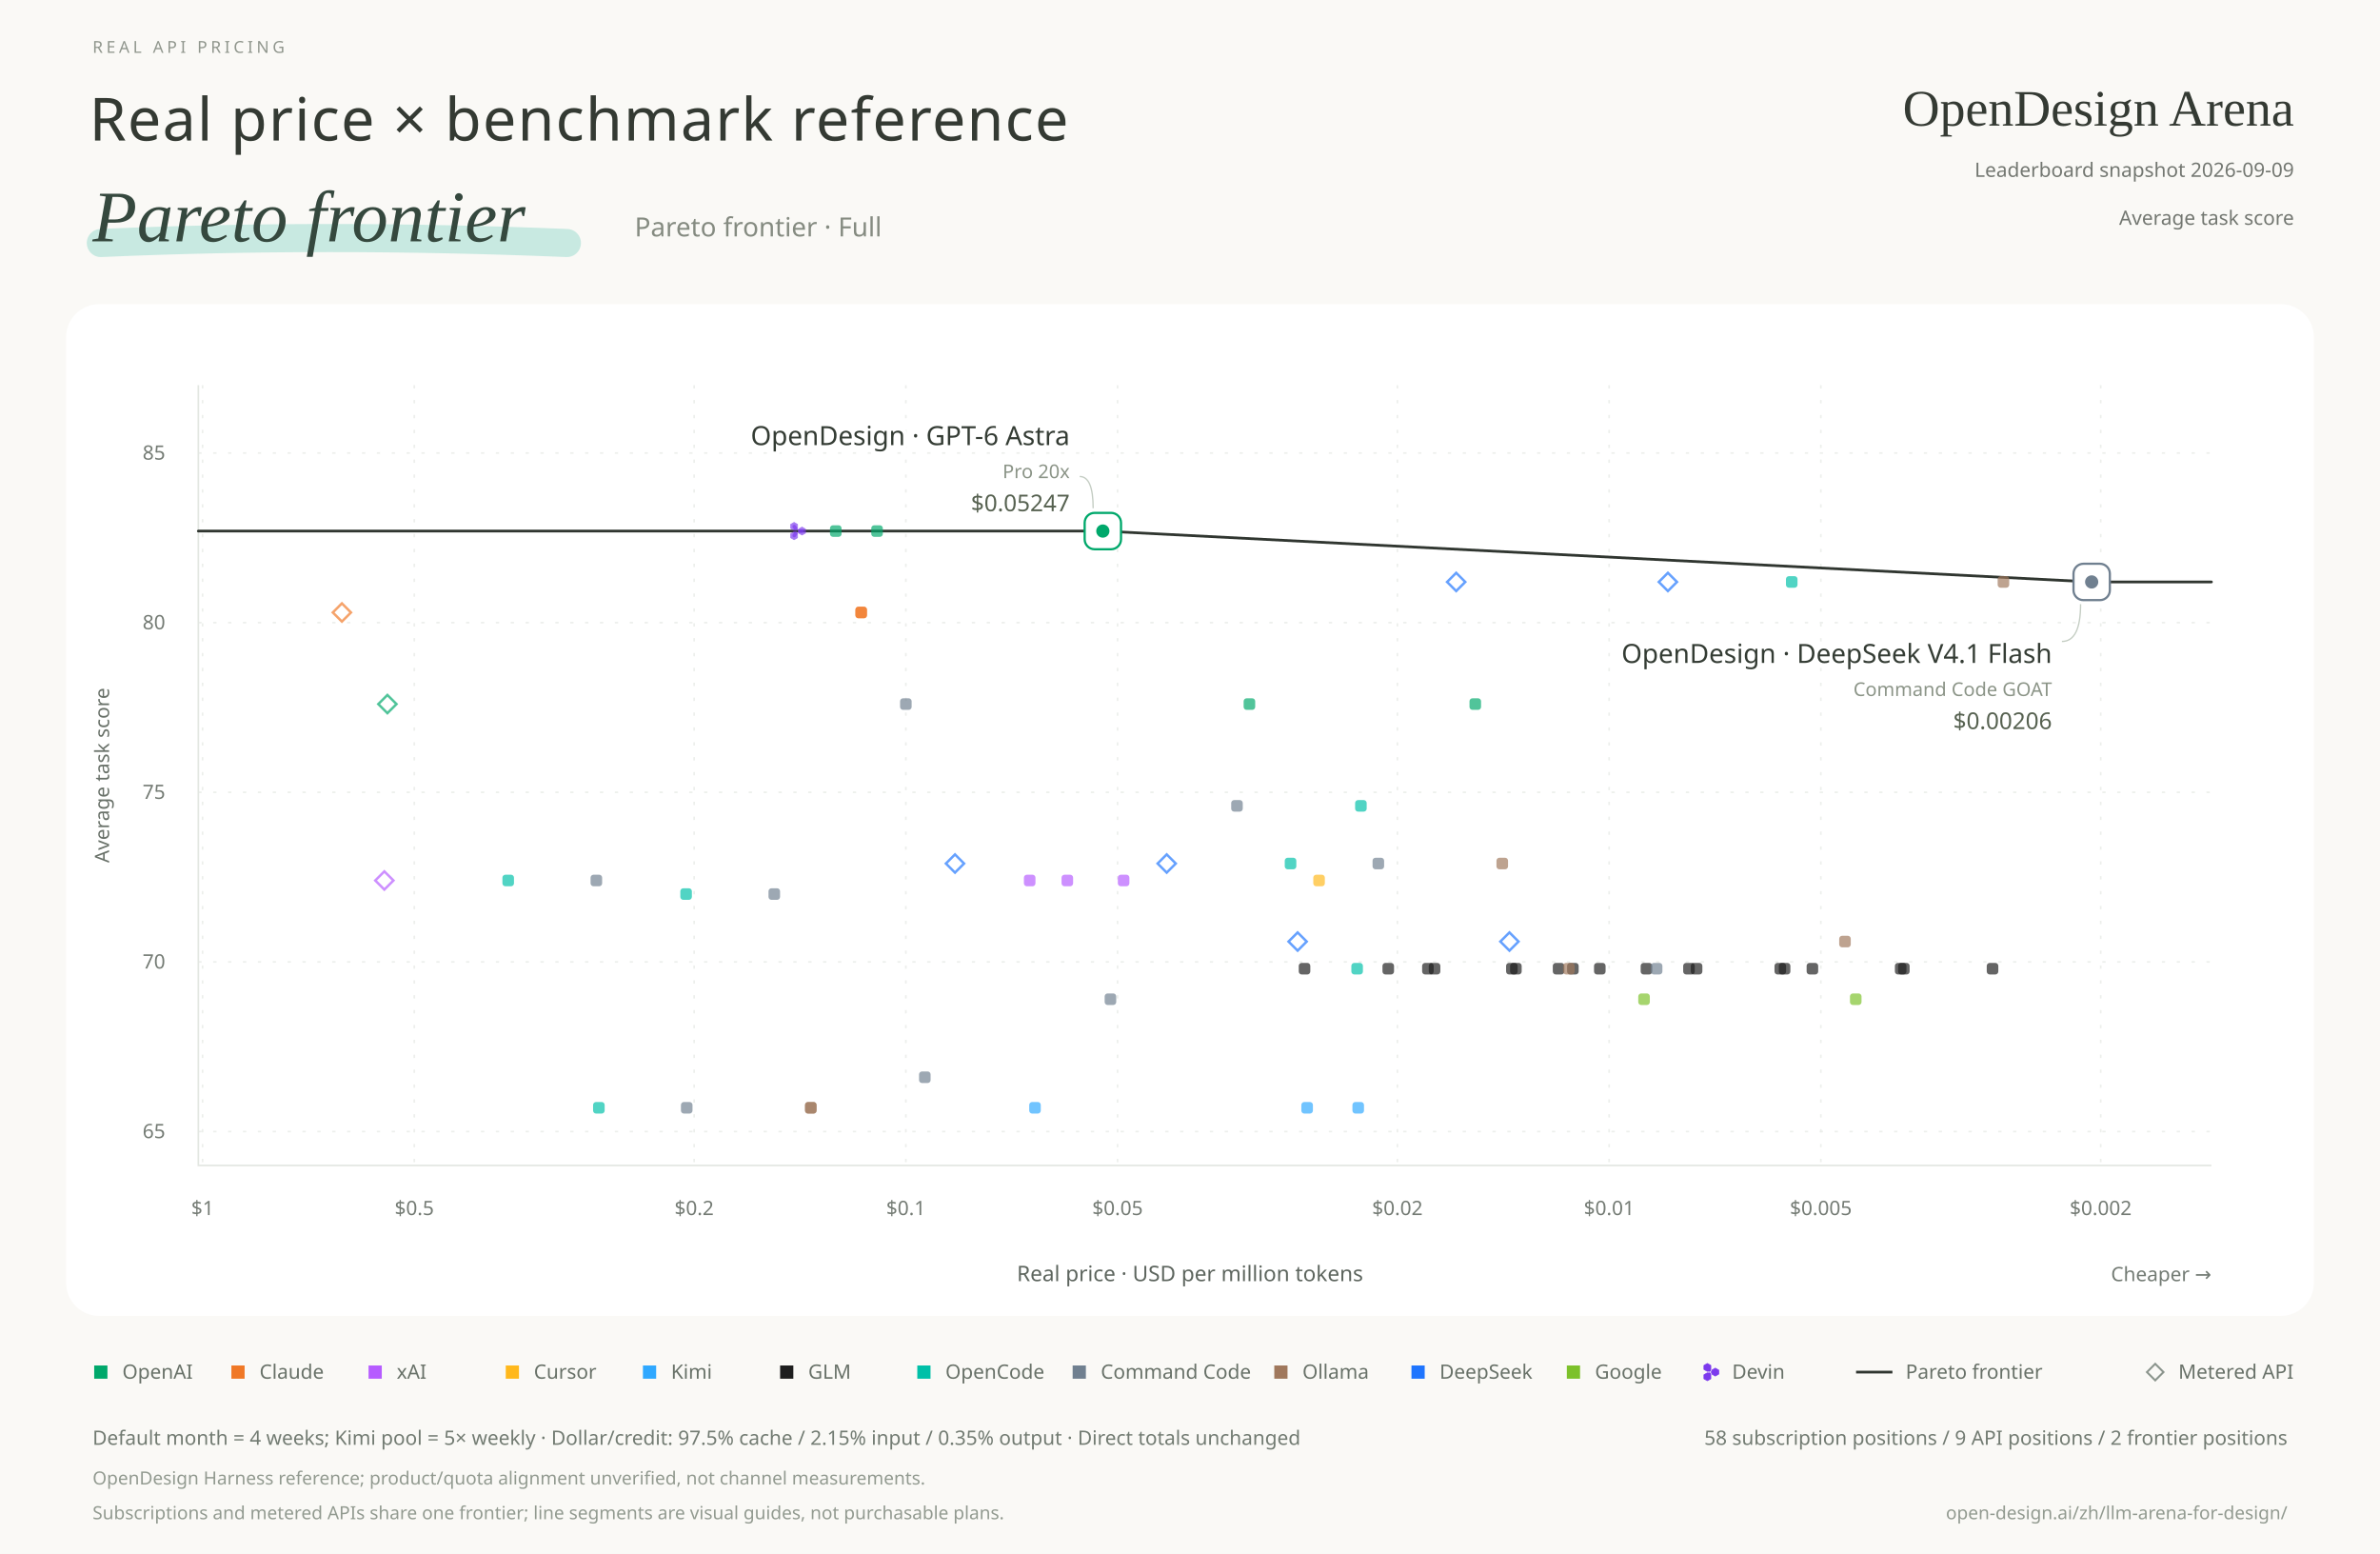
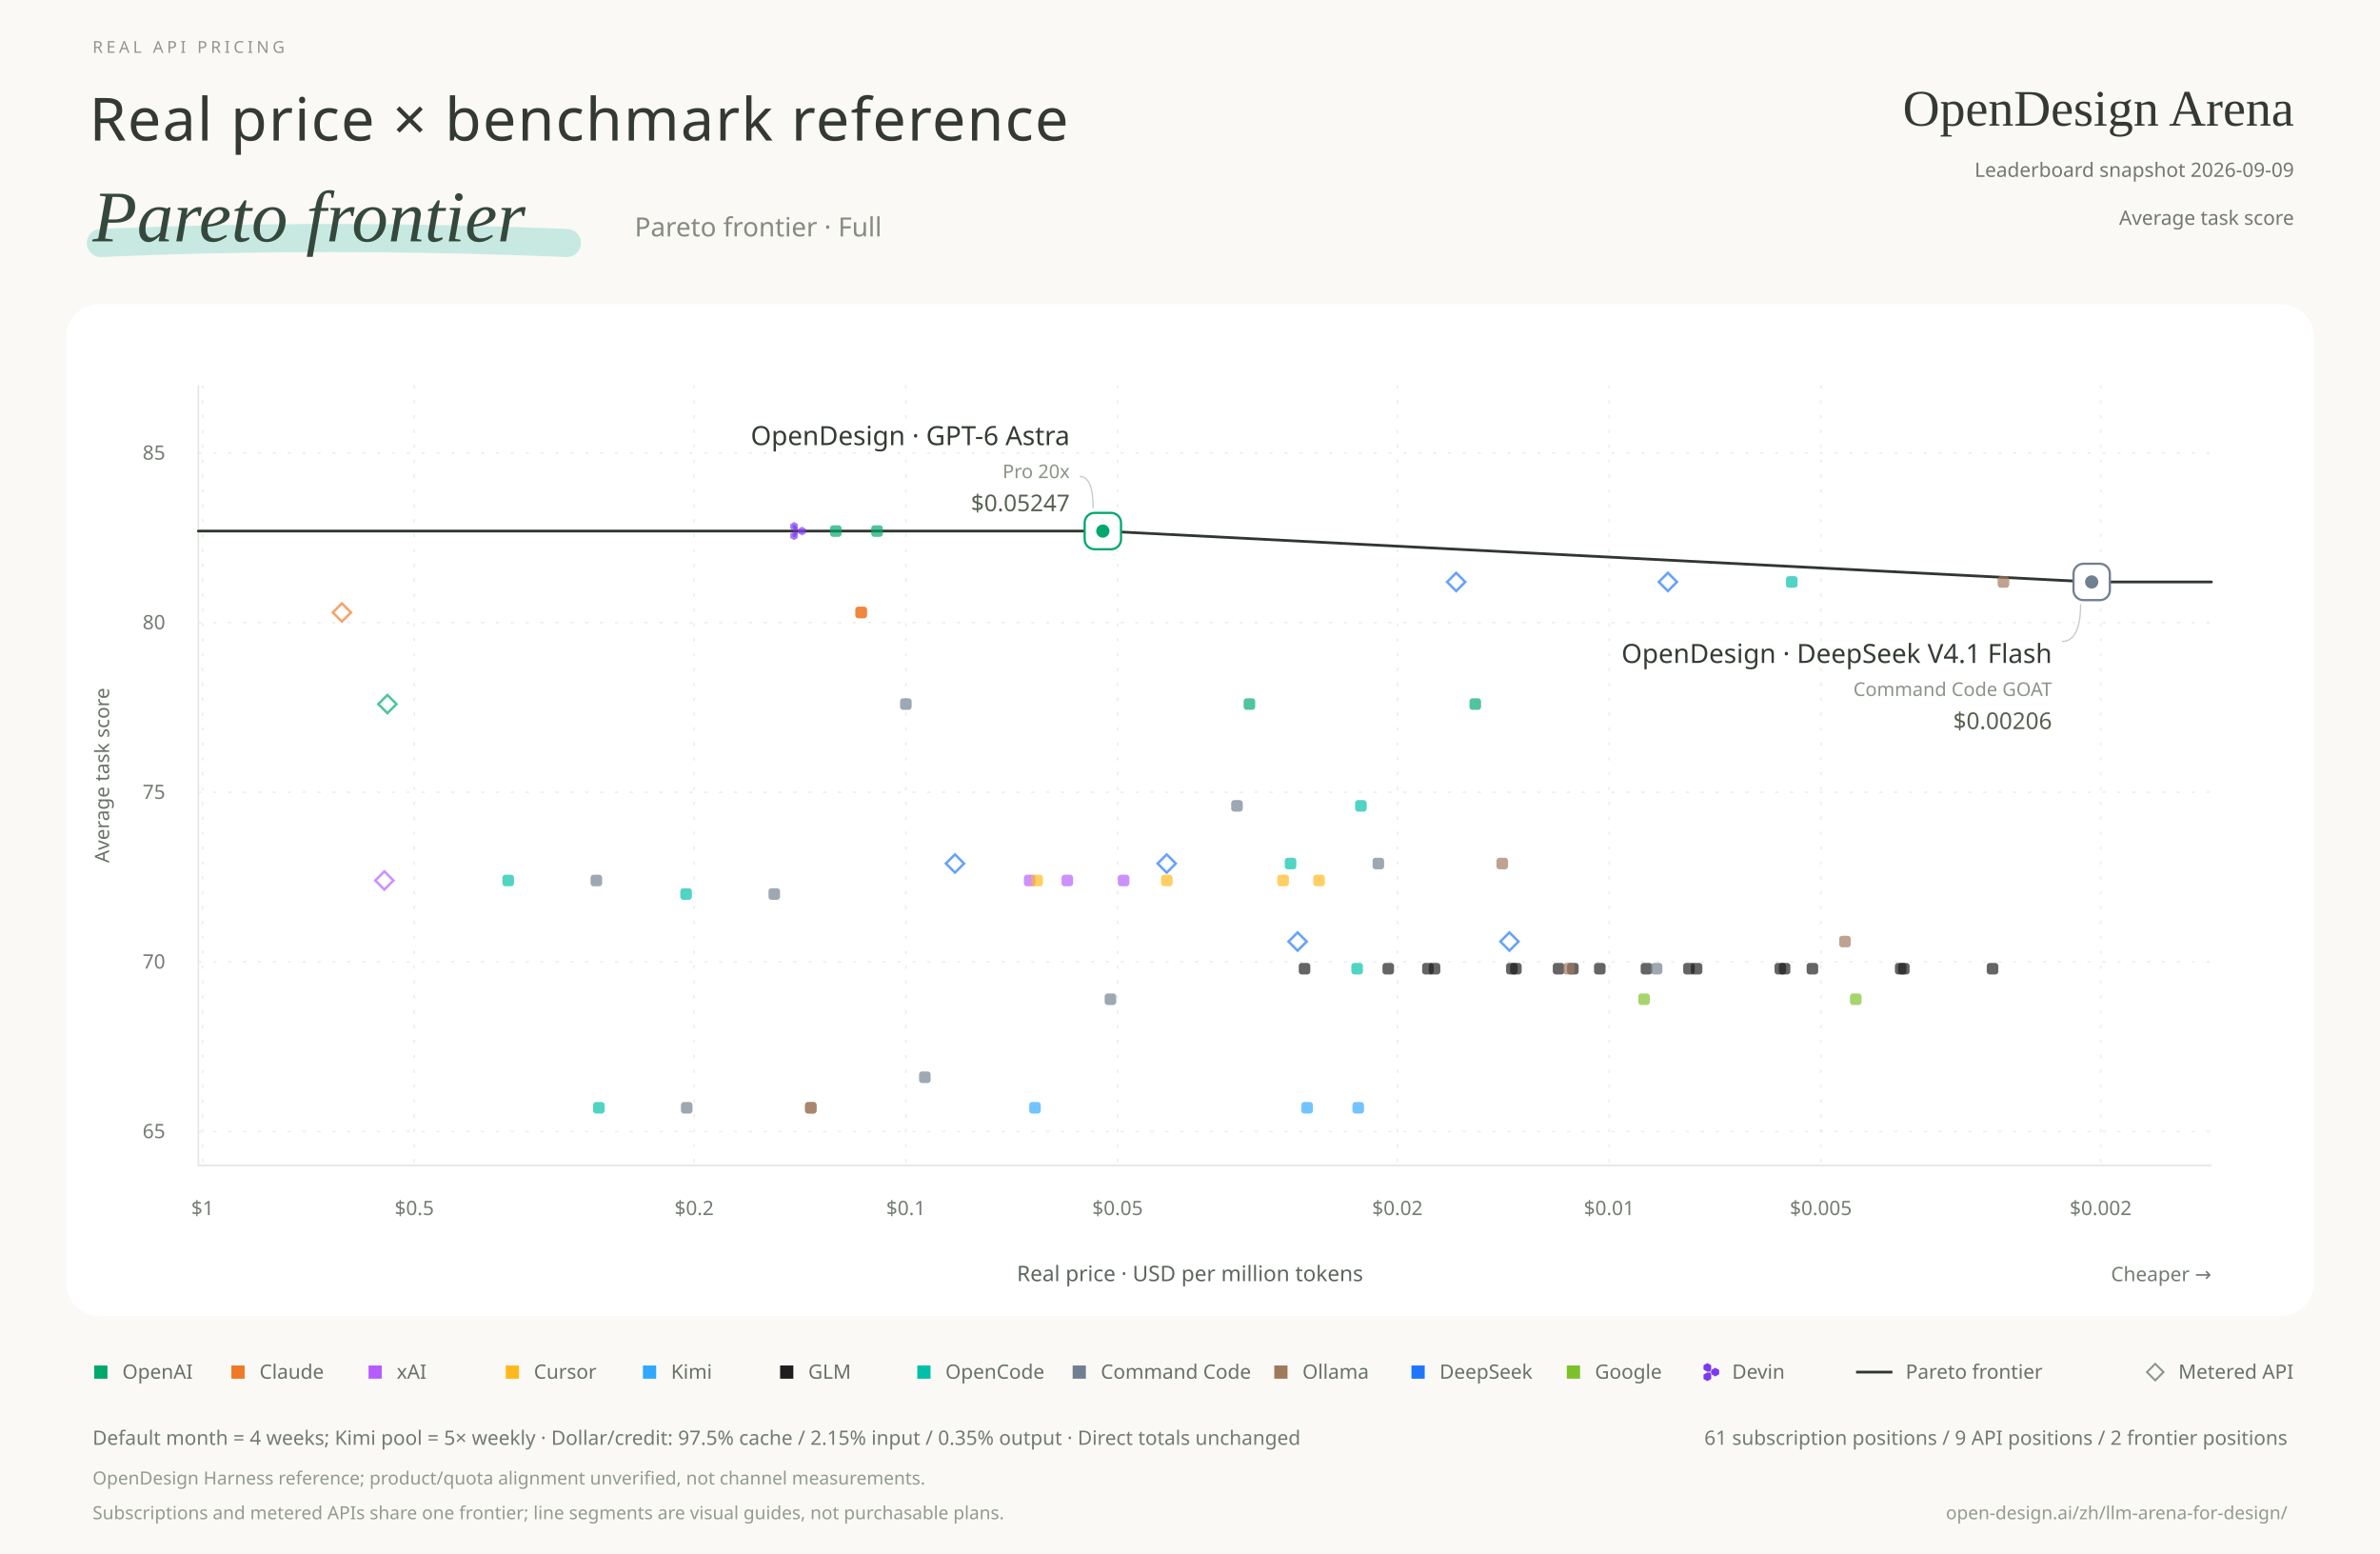
<svg xmlns="http://www.w3.org/2000/svg" width="1440" height="940" viewBox="0 0 1440 940" role="img" aria-labelledby="title desc">
  <style>text{font-family:"Microsoft YaHei","Segoe UI",sans-serif} .serif{font-family:"Times New Roman",serif} .number{font-family:"Segoe UI",sans-serif;font-variant-numeric:tabular-nums} .label-name{paint-order:stroke;stroke:#fff;stroke-width:5px;stroke-linejoin:round} .point:hover{opacity:1}</style>
  <rect width="1440" height="940" fill="#FAF9F6" />
  <text x="56.000" y="32.000" font-size="10" fill="#90968D" text-anchor="start" font-weight="400" letter-spacing="2.1">REAL API PRICING</text>
  <text x="54.000" y="85.000" font-size="36" fill="#343A33" text-anchor="start" font-weight="300" letter-spacing=".8">Real price × benchmark reference</text>
  <path d="M61 147 Q197 141 343 147" stroke="#9FDDD0" stroke-width="17" stroke-linecap="round" opacity=".55" fill="none" />
  <text x="56.000" y="146.000" font-size="44" fill="#35483E" text-anchor="start" font-weight="400" class="serif" font-style="italic">Pareto frontier</text>
  <text x="384.000" y="143.000" font-size="16" fill="#858B81" text-anchor="start" font-weight="300">Pareto frontier · Full</text>
  <text x="1388.000" y="76.000" font-size="31" fill="#343A33" text-anchor="end" font-weight="400" class="serif">OpenDesign Arena</text>
  <text x="1388.000" y="107.000" font-size="12" fill="#737771" text-anchor="end" font-weight="400">Leaderboard snapshot  2026-09-09</text>
  <text x="1388.000" y="136.000" font-size="12" fill="#737771" text-anchor="end" font-weight="400">Average task score</text>
  <rect x="40" y="184" width="1360" height="612" rx="20" fill="#FFFFFF" />
  <path d="M1271.014 233V705" stroke="#E8EBE7" stroke-dasharray="2 7" opacity=".8" />
  <text x="1271.014" y="735.000" font-size="12" fill="#747B74" text-anchor="middle" font-weight="400" class="number">$0.002</text>
  <path d="M1101.686 233V705" stroke="#E8EBE7" stroke-dasharray="2 7" opacity=".8" />
  <text x="1101.686" y="735.000" font-size="12" fill="#747B74" text-anchor="middle" font-weight="400" class="number">$0.005</text>
  <path d="M973.594 233V705" stroke="#E8EBE7" stroke-dasharray="2 7" opacity=".8" />
  <text x="973.594" y="735.000" font-size="12" fill="#747B74" text-anchor="middle" font-weight="400" class="number">$0.01</text>
  <path d="M845.502 233V705" stroke="#E8EBE7" stroke-dasharray="2 7" opacity=".8" />
  <text x="845.502" y="735.000" font-size="12" fill="#747B74" text-anchor="middle" font-weight="400" class="number">$0.02</text>
  <path d="M676.173 233V705" stroke="#E8EBE7" stroke-dasharray="2 7" opacity=".8" />
  <text x="676.173" y="735.000" font-size="12" fill="#747B74" text-anchor="middle" font-weight="400" class="number">$0.05</text>
  <path d="M548.081 233V705" stroke="#E8EBE7" stroke-dasharray="2 7" opacity=".8" />
  <text x="548.081" y="735.000" font-size="12" fill="#747B74" text-anchor="middle" font-weight="400" class="number">$0.1</text>
  <path d="M419.990 233V705" stroke="#E8EBE7" stroke-dasharray="2 7" opacity=".8" />
  <text x="419.990" y="735.000" font-size="12" fill="#747B74" text-anchor="middle" font-weight="400" class="number">$0.2</text>
  <path d="M250.661 233V705" stroke="#E8EBE7" stroke-dasharray="2 7" opacity=".8" />
  <text x="250.661" y="735.000" font-size="12" fill="#747B74" text-anchor="middle" font-weight="400" class="number">$0.5</text>
  <path d="M122.569 233V705" stroke="#E8EBE7" stroke-dasharray="2 7" opacity=".8" />
  <text x="122.569" y="735.000" font-size="12" fill="#747B74" text-anchor="middle" font-weight="400" class="number">$1</text>
  <path d="M120 684.478H1338" stroke="#E8EBE7" stroke-dasharray="2 7" opacity=".8" />
  <text x="100.000" y="688.478" font-size="12" fill="#747B74" text-anchor="end" font-weight="400" class="number">65</text>
  <path d="M120 581.870H1338" stroke="#E8EBE7" stroke-dasharray="2 7" opacity=".8" />
  <text x="100.000" y="585.870" font-size="12" fill="#747B74" text-anchor="end" font-weight="400" class="number">70</text>
  <path d="M120 479.261H1338" stroke="#E8EBE7" stroke-dasharray="2 7" opacity=".8" />
  <text x="100.000" y="483.261" font-size="12" fill="#747B74" text-anchor="end" font-weight="400" class="number">75</text>
  <path d="M120 376.652H1338" stroke="#E8EBE7" stroke-dasharray="2 7" opacity=".8" />
  <text x="100.000" y="380.652" font-size="12" fill="#747B74" text-anchor="end" font-weight="400" class="number">80</text>
  <path d="M120 274.043H1338" stroke="#E8EBE7" stroke-dasharray="2 7" opacity=".8" />
  <text x="100.000" y="278.043" font-size="12" fill="#747B74" text-anchor="end" font-weight="400" class="number">85</text>
  <path d="M120 233V705H1338" fill="none" stroke="#E3E7E2" />
  <text x="66.000" y="469.000" font-size="12" fill="#697169" text-anchor="middle" font-weight="400" transform="rotate(-90 66 469.0)">Average task score</text>
  <text x="720.000" y="775.000" font-size="13" fill="#5D655E" text-anchor="middle" font-weight="400">Real price · USD per million tokens</text>
  <text x="1338.000" y="775.000" font-size="12" fill="#737B74" text-anchor="end" font-weight="400">Cheaper →</text>
  <path id="frontier" d="M120.000,321.243 L667.263,321.243 L1265.552,352.026 L1338.000,352.026" fill="none" stroke="#303630" stroke-width="1.65" stroke-linecap="round" stroke-linejoin="round" />
  <g class="point" data-billing="subscription" data-frontier="false" data-price="0.03247" data-score="77.6" data-x="755.952" data-y="425.904" transform="translate(755.952 425.904)">
    <rect x="-3.5" y="-3.5" width="7" height="7" rx="1.8" fill="#00A86B" opacity=".68" />
  </g>
  <g class="point" data-billing="subscription" data-frontier="false" data-price="0.0155" data-score="77.6" data-x="892.605" data-y="425.904" transform="translate(892.605 425.904)">
    <rect x="-3.5" y="-3.5" width="7" height="7" rx="1.8" fill="#00A86B" opacity=".68" />
  </g>
  <g class="point" data-billing="subscription" data-frontier="false" data-price="0.12579" data-score="82.7" data-x="505.681" data-y="321.243" transform="translate(505.681 321.243)">
    <rect x="-3.5" y="-3.5" width="7" height="7" rx="1.8" fill="#00A86B" opacity=".68" />
  </g>
  <g class="point" data-billing="subscription" data-frontier="true" data-price="0.05247" data-score="82.7" data-x="667.263" data-y="321.243" transform="translate(667.263 321.243)">
    <rect x="-11" y="-11" width="22" height="22" rx="6" fill="#FFF" stroke="#00A86B" stroke-width="1.35" />
    <circle r="4" fill="#00A86B" />
  </g>
  <g class="point" data-billing="subscription" data-frontier="false" data-price="0.14265" data-score="82.7" data-x="482.437" data-y="321.243" transform="translate(482.437 321.243)">
    <path d="M0.11,-1.63 L-1.97,-0.43 L-4.05,-1.63 L-4.05,-4.03 L-1.97,-5.23 L0.11,-4.03Z M0.11,4.03 L-1.97,5.23 L-4.05,4.03 L-4.05,1.63 L-1.97,0.43 L0.11,1.63Z M4.91,1.20 L2.83,2.40 L0.75,1.20 L0.75,-1.20 L2.83,-2.40 L4.91,-1.20Z" fill="#7C3AED" opacity="0.68" stroke="#7C3AED" stroke-width="0.43" stroke-linejoin="round" />
    <path d="M-0.89,-1.27 L-1.87,-2.69 M-0.89,1.27 L-1.87,2.69 M1.27,0.00 L2.69,0.00" stroke="#7C3AED" stroke-width="2.16" stroke-linecap="round" opacity="0.68" fill="none" />
  </g>
  <g class="point" data-billing="subscription" data-frontier="false" data-price="0.00892" data-score="68.9" data-x="994.714" data-y="604.443" transform="translate(994.714 604.443)">
    <rect x="-3.5" y="-3.5" width="7" height="7" rx="1.8" fill="#7CC12A" opacity=".68" />
  </g>
  <g class="point" data-billing="subscription" data-frontier="false" data-price="0.00446" data-score="68.9" data-x="1122.806" data-y="604.443" transform="translate(1122.806 604.443)">
    <rect x="-3.5" y="-3.5" width="7" height="7" rx="1.8" fill="#7CC12A" opacity=".68" />
  </g>
  <g class="point" data-billing="subscription" data-frontier="false" data-price="0.11574" data-score="80.3" data-x="521.068" data-y="370.496" transform="translate(521.068 370.496)">
    <rect x="-3.5" y="-3.5" width="7" height="7" rx="1.8" fill="#F07826" opacity=".68" />
  </g>
  <g class="point" data-billing="subscription" data-frontier="false" data-price="0.05894" data-score="72.4" data-x="645.775" data-y="532.617" transform="translate(645.775 532.617)">
    <rect x="-3.5" y="-3.5" width="7" height="7" rx="1.8" fill="#B65CFF" opacity=".68" />
  </g>
  <g class="point" data-billing="subscription" data-frontier="false" data-price="0.04902" data-score="72.4" data-x="679.831" data-y="532.617" transform="translate(679.831 532.617)">
    <rect x="-3.5" y="-3.5" width="7" height="7" rx="1.8" fill="#B65CFF" opacity=".68" />
  </g>
  <g class="point" data-billing="subscription" data-frontier="false" data-price="0.06667" data-score="72.4" data-x="623.001" data-y="532.617" transform="translate(623.001 532.617)">
    <rect x="-3.5" y="-3.5" width="7" height="7" rx="1.8" fill="#B65CFF" opacity=".68" />
  </g>
+   <g class="point" data-billing="subscription" data-frontier="false" data-price="0.02585" data-score="72.4" data-x="798.087" data-y="532.617" transform="translate(798.087 532.617)">
+     <rect x="-3.5" y="-3.5" width="7" height="7" rx="1.8" fill="#FFB81C" opacity=".68" />
+   </g>
+   <g class="point" data-billing="subscription" data-frontier="false" data-price="0.06506" data-score="72.4" data-x="627.519" data-y="532.617" transform="translate(627.519 532.617)">
+     <rect x="-3.5" y="-3.5" width="7" height="7" rx="1.8" fill="#FFB81C" opacity=".68" />
+   </g>
+   <g class="point" data-billing="subscription" data-frontier="false" data-price="0.04255" data-score="72.4" data-x="705.989" data-y="532.617" transform="translate(705.989 532.617)">
+     <rect x="-3.5" y="-3.5" width="7" height="7" rx="1.8" fill="#FFB81C" opacity=".68" />
+   </g>
+   <g class="point" data-billing="subscription" data-frontier="false" data-price="0.02908" data-score="72.4" data-x="776.329" data-y="532.617" transform="translate(776.329 532.617)">
+     <rect x="-3.5" y="-3.5" width="7" height="7" rx="1.8" fill="#FFB81C" opacity=".68" />
+   </g>
  <g class="point" data-billing="subscription" data-frontier="false" data-price="0.02688" data-score="65.7" data-x="790.866" data-y="670.113" transform="translate(790.866 670.113)">
    <rect x="-3.5" y="-3.5" width="7" height="7" rx="1.8" fill="#2FA8FF" opacity=".68" />
  </g>
  <g class="point" data-billing="subscription" data-frontier="false" data-price="0.06552" data-score="65.7" data-x="626.217" data-y="670.113" transform="translate(626.217 670.113)">
    <rect x="-3.5" y="-3.5" width="7" height="7" rx="1.8" fill="#2FA8FF" opacity=".68" />
  </g>
  <g class="point" data-billing="subscription" data-frontier="false" data-price="0.02274" data-score="65.7" data-x="821.775" data-y="670.113" transform="translate(821.775 670.113)">
    <rect x="-3.5" y="-3.5" width="7" height="7" rx="1.8" fill="#2FA8FF" opacity=".68" />
  </g>
  <g class="point" data-billing="subscription" data-frontier="false" data-price="0.02711" data-score="69.8" data-x="789.292" data-y="585.974" transform="translate(789.292 585.974)">
    <rect x="-3.5" y="-3.5" width="7" height="7" rx="1.8" fill="#1E1E1E" opacity=".68" />
  </g>
  <g class="point" data-billing="subscription" data-frontier="false" data-price="0.0181" data-score="69.8" data-x="863.948" data-y="585.974" transform="translate(863.948 585.974)">
    <rect x="-3.5" y="-3.5" width="7" height="7" rx="1.8" fill="#1E1E1E" opacity=".68" />
  </g>
  <g class="point" data-billing="subscription" data-frontier="false" data-price="0.01357" data-score="69.8" data-x="917.179" data-y="585.974" transform="translate(917.179 585.974)">
    <rect x="-3.5" y="-3.5" width="7" height="7" rx="1.8" fill="#1E1E1E" opacity=".68" />
  </g>
  <g class="point" data-billing="subscription" data-frontier="false" data-price="0.01126" data-score="69.8" data-x="951.663" data-y="585.974" transform="translate(951.663 585.974)">
    <rect x="-3.5" y="-3.5" width="7" height="7" rx="1.8" fill="#1E1E1E" opacity=".68" />
  </g>
  <g class="point" data-billing="subscription" data-frontier="false" data-price="0.00751" data-score="69.8" data-x="1026.510" data-y="585.974" transform="translate(1026.510 585.974)">
    <rect x="-3.5" y="-3.5" width="7" height="7" rx="1.8" fill="#1E1E1E" opacity=".68" />
  </g>
  <g class="point" data-billing="subscription" data-frontier="false" data-price="0.00563" data-score="69.8" data-x="1079.755" data-y="585.974" transform="translate(1079.755 585.974)">
    <rect x="-3.5" y="-3.5" width="7" height="7" rx="1.8" fill="#1E1E1E" opacity=".68" />
  </g>
  <g class="point" data-billing="subscription" data-frontier="false" data-price="0.02061" data-score="69.8" data-x="839.950" data-y="585.974" transform="translate(839.950 585.974)">
    <rect x="-3.5" y="-3.5" width="7" height="7" rx="1.8" fill="#1E1E1E" opacity=".68" />
  </g>
  <g class="point" data-billing="subscription" data-frontier="false" data-price="0.01375" data-score="69.8" data-x="914.744" data-y="585.974" transform="translate(914.744 585.974)">
    <rect x="-3.5" y="-3.5" width="7" height="7" rx="1.8" fill="#1E1E1E" opacity=".68" />
  </g>
  <g class="point" data-billing="subscription" data-frontier="false" data-price="0.01031" data-score="69.8" data-x="967.952" data-y="585.974" transform="translate(967.952 585.974)">
    <rect x="-3.5" y="-3.5" width="7" height="7" rx="1.8" fill="#1E1E1E" opacity=".68" />
  </g>
  <g class="point" data-billing="subscription" data-frontier="false" data-price="0.00571" data-score="69.8" data-x="1077.148" data-y="585.974" transform="translate(1077.148 585.974)">
    <rect x="-3.5" y="-3.5" width="7" height="7" rx="1.8" fill="#1E1E1E" opacity=".68" />
  </g>
  <g class="point" data-billing="subscription" data-frontier="false" data-price="0.00381" data-score="69.8" data-x="1151.915" data-y="585.974" transform="translate(1151.915 585.974)">
    <rect x="-3.5" y="-3.5" width="7" height="7" rx="1.8" fill="#1E1E1E" opacity=".68" />
  </g>
  <g class="point" data-billing="subscription" data-frontier="false" data-price="0.00285" data-score="69.8" data-x="1205.564" data-y="585.974" transform="translate(1205.564 585.974)">
    <rect x="-3.5" y="-3.5" width="7" height="7" rx="1.8" fill="#1E1E1E" opacity=".68" />
  </g>
  <g class="point" data-billing="subscription" data-frontier="false" data-price="0.01771" data-score="69.8" data-x="867.974" data-y="585.974" transform="translate(867.974 585.974)">
    <rect x="-3.5" y="-3.5" width="7" height="7" rx="1.8" fill="#1E1E1E" opacity=".68" />
  </g>
  <g class="point" data-billing="subscription" data-frontier="false" data-price="0.0118" data-score="69.8" data-x="943.007" data-y="585.974" transform="translate(943.007 585.974)">
    <rect x="-3.5" y="-3.5" width="7" height="7" rx="1.8" fill="#1E1E1E" opacity=".68" />
  </g>
  <g class="point" data-billing="subscription" data-frontier="false" data-price="0.00885" data-score="69.8" data-x="996.170" data-y="585.974" transform="translate(996.170 585.974)">
    <rect x="-3.5" y="-3.5" width="7" height="7" rx="1.8" fill="#1E1E1E" opacity=".68" />
  </g>
  <g class="point" data-billing="subscription" data-frontier="false" data-price="0.0077" data-score="69.8" data-x="1021.893" data-y="585.974" transform="translate(1021.893 585.974)">
    <rect x="-3.5" y="-3.5" width="7" height="7" rx="1.8" fill="#1E1E1E" opacity=".68" />
  </g>
  <g class="point" data-billing="subscription" data-frontier="false" data-price="0.00514" data-score="69.8" data-x="1096.582" data-y="585.974" transform="translate(1096.582 585.974)">
    <rect x="-3.5" y="-3.5" width="7" height="7" rx="1.8" fill="#1E1E1E" opacity=".68" />
  </g>
  <g class="point" data-billing="subscription" data-frontier="false" data-price="0.00385" data-score="69.8" data-x="1149.985" data-y="585.974" transform="translate(1149.985 585.974)">
    <rect x="-3.5" y="-3.5" width="7" height="7" rx="1.8" fill="#1E1E1E" opacity=".68" />
  </g>
  <g class="point" data-billing="subscription" data-frontier="false" data-price="0.36765" data-score="72.4" data-x="307.482" data-y="532.617" transform="translate(307.482 532.617)">
    <rect x="-3.5" y="-3.5" width="7" height="7" rx="1.8" fill="#00C0A8" opacity=".68" />
  </g>
  <g class="point" data-billing="subscription" data-frontier="false" data-price="0.02282" data-score="69.8" data-x="821.126" data-y="585.974" transform="translate(821.126 585.974)">
    <rect x="-3.5" y="-3.5" width="7" height="7" rx="1.8" fill="#00C0A8" opacity=".68" />
  </g>
  <g class="point" data-billing="subscription" data-frontier="false" data-price="0.27322" data-score="65.7" data-x="362.340" data-y="670.113" transform="translate(362.340 670.113)">
    <rect x="-3.5" y="-3.5" width="7" height="7" rx="1.8" fill="#00C0A8" opacity=".68" />
  </g>
  <g class="point" data-billing="subscription" data-frontier="false" data-price="0.20534" data-score="72" data-x="415.120" data-y="540.826" transform="translate(415.120 540.826)">
    <rect x="-3.5" y="-3.5" width="7" height="7" rx="1.8" fill="#00C0A8" opacity=".68" />
  </g>
  <g class="point" data-billing="subscription" data-frontier="false" data-price="0.0055" data-score="81.2" data-x="1084.073" data-y="352.026" transform="translate(1084.073 352.026)">
    <rect x="-3.5" y="-3.5" width="7" height="7" rx="1.8" fill="#00C0A8" opacity=".68" />
  </g>
  <g class="point" data-billing="subscription" data-frontier="false" data-price="0.02838" data-score="72.9" data-x="780.831" data-y="522.357" transform="translate(780.831 522.357)">
    <rect x="-3.5" y="-3.5" width="7" height="7" rx="1.8" fill="#00C0A8" opacity=".68" />
  </g>
  <g class="point" data-billing="subscription" data-frontier="false" data-price="0.02254" data-score="74.6" data-x="823.407" data-y="487.470" transform="translate(823.407 487.470)">
    <rect x="-3.5" y="-3.5" width="7" height="7" rx="1.8" fill="#00C0A8" opacity=".68" />
  </g>
  <g class="point" data-billing="subscription" data-frontier="false" data-price="0.1" data-score="77.6" data-x="548.081" data-y="425.904" transform="translate(548.081 425.904)">
    <rect x="-3.5" y="-3.5" width="7" height="7" rx="1.8" fill="#708090" opacity=".68" />
  </g>
  <g class="point" data-billing="subscription" data-frontier="true" data-price="0.00206" data-score="81.2" data-x="1265.552" data-y="352.026" transform="translate(1265.552 352.026)">
    <rect x="-11" y="-11" width="22" height="22" rx="6" fill="#FFF" stroke="#708090" stroke-width="1.35" />
    <circle r="4" fill="#708090" />
  </g>
  <g class="point" data-billing="subscription" data-frontier="false" data-price="0.00856" data-score="69.8" data-x="1002.327" data-y="585.974" transform="translate(1002.327 585.974)">
    <rect x="-3.5" y="-3.5" width="7" height="7" rx="1.8" fill="#708090" opacity=".68" />
  </g>
  <g class="point" data-billing="subscription" data-frontier="false" data-price="0.05118" data-score="68.9" data-x="671.863" data-y="604.443" transform="translate(671.863 604.443)">
    <rect x="-3.5" y="-3.5" width="7" height="7" rx="1.8" fill="#708090" opacity=".68" />
  </g>
  <g class="point" data-billing="subscription" data-frontier="false" data-price="0.02129" data-score="72.9" data-x="833.951" data-y="522.357" transform="translate(833.951 522.357)">
    <rect x="-3.5" y="-3.5" width="7" height="7" rx="1.8" fill="#708090" opacity=".68" />
  </g>
  <g class="point" data-billing="subscription" data-frontier="false" data-price="0.15385" data-score="72" data-x="468.469" data-y="540.826" transform="translate(468.469 540.826)">
    <rect x="-3.5" y="-3.5" width="7" height="7" rx="1.8" fill="#708090" opacity=".68" />
  </g>
  <g class="point" data-billing="subscription" data-frontier="false" data-price="0.03382" data-score="74.6" data-x="748.424" data-y="487.470" transform="translate(748.424 487.470)">
    <rect x="-3.5" y="-3.5" width="7" height="7" rx="1.8" fill="#708090" opacity=".68" />
  </g>
  <g class="point" data-billing="subscription" data-frontier="false" data-price="0.09398" data-score="66.6" data-x="559.555" data-y="651.643" transform="translate(559.555 651.643)">
    <rect x="-3.5" y="-3.5" width="7" height="7" rx="1.8" fill="#708090" opacity=".68" />
  </g>
  <g class="point" data-billing="subscription" data-frontier="false" data-price="0.20492" data-score="65.7" data-x="415.498" data-y="670.113" transform="translate(415.498 670.113)">
    <rect x="-3.5" y="-3.5" width="7" height="7" rx="1.8" fill="#708090" opacity=".68" />
  </g>
  <g class="point" data-billing="subscription" data-frontier="false" data-price="0.27548" data-score="72.4" data-x="360.818" data-y="532.617" transform="translate(360.818 532.617)">
    <rect x="-3.5" y="-3.5" width="7" height="7" rx="1.8" fill="#708090" opacity=".68" />
  </g>
  <g class="point" data-billing="subscription" data-frontier="false" data-price="0.00275" data-score="81.2" data-x="1212.164" data-y="352.026" transform="translate(1212.164 352.026)">
    <rect x="-3.5" y="-3.5" width="7" height="7" rx="1.8" fill="#A0785C" opacity=".68" />
  </g>
  <g class="point" data-billing="subscription" data-frontier="false" data-price="0.00462" data-score="70.6" data-x="1116.293" data-y="569.557" transform="translate(1116.293 569.557)">
    <rect x="-3.5" y="-3.5" width="7" height="7" rx="1.8" fill="#A0785C" opacity=".68" />
  </g>
  <g class="point" data-billing="subscription" data-frontier="false" data-price="0.01419" data-score="72.9" data-x="908.923" data-y="522.357" transform="translate(908.923 522.357)">
    <rect x="-3.5" y="-3.5" width="7" height="7" rx="1.8" fill="#A0785C" opacity=".68" />
  </g>
  <g class="point" data-billing="subscription" data-frontier="false" data-price="0.01141" data-score="69.8" data-x="949.218" data-y="585.974" transform="translate(949.218 585.974)">
    <rect x="-3.5" y="-3.5" width="7" height="7" rx="1.8" fill="#A0785C" opacity=".68" />
  </g>
  <g class="point" data-billing="subscription" data-frontier="false" data-price="0.13652" data-score="65.7" data-x="490.554" data-y="670.113" transform="translate(490.554 670.113)">
    <rect x="-3.5" y="-3.5" width="7" height="7" rx="1.8" fill="#A0785C" opacity=".68" />
  </g>
  <g class="point" data-billing="subscription" data-frontier="false" data-price="0.1365" data-score="65.7" data-x="490.581" data-y="670.113" transform="translate(490.581 670.113)">
    <rect x="-3.5" y="-3.5" width="7" height="7" rx="1.8" fill="#A0785C" opacity=".68" />
  </g>
  <g class="point" data-billing="subscription" data-frontier="false" data-price="0.11575" data-score="80.3" data-x="521.052" data-y="370.496" transform="translate(521.052 370.496)">
    <rect x="-3.5" y="-3.5" width="7" height="7" rx="1.8" fill="#F07826" opacity=".68" />
  </g>
  <g class="point" data-billing="subscription" data-frontier="false" data-price="0.10989" data-score="82.7" data-x="530.653" data-y="321.243" transform="translate(530.653 321.243)">
    <rect x="-3.5" y="-3.5" width="7" height="7" rx="1.8" fill="#00A86B" opacity=".68" />
-   </g>
-   <g class="point" data-billing="subscription" data-frontier="false" data-price="0.02585" data-score="72.4" data-x="798.087" data-y="532.617" transform="translate(798.087 532.617)">
-     <rect x="-3.5" y="-3.5" width="7" height="7" rx="1.8" fill="#FFB81C" opacity=".68" />
  </g>
  <g class="point" data-billing="metered" data-frontier="false" data-price="0.00825" data-score="81.2" data-x="1009.144" data-y="352.026" transform="translate(1009.144 352.026)">
    <path d="M0 -5.5L5.5 0 0 5.5 -5.5 0Z" fill="white" stroke="#1F75FE" stroke-width="1.5" opacity=".68" />
  </g>
  <g class="point" data-billing="metered" data-frontier="false" data-price="0.0165" data-score="81.2" data-x="881.052" data-y="352.026" transform="translate(881.052 352.026)">
    <path d="M0 -5.5L5.5 0 0 5.5 -5.5 0Z" fill="white" stroke="#1F75FE" stroke-width="1.5" opacity=".68" />
  </g>
  <g class="point" data-billing="metered" data-frontier="false" data-price="0.01386" data-score="70.6" data-x="913.272" data-y="569.557" transform="translate(913.272 569.557)">
    <path d="M0 -5.5L5.5 0 0 5.5 -5.5 0Z" fill="white" stroke="#1F75FE" stroke-width="1.5" opacity=".68" />
  </g>
  <g class="point" data-billing="metered" data-frontier="false" data-price="0.02773" data-score="70.6" data-x="785.113" data-y="569.557" transform="translate(785.113 569.557)">
    <path d="M0 -5.5L5.5 0 0 5.5 -5.5 0Z" fill="white" stroke="#1F75FE" stroke-width="1.5" opacity=".68" />
  </g>
  <g class="point" data-billing="metered" data-frontier="false" data-price="0.04257" data-score="72.9" data-x="705.902" data-y="522.357" transform="translate(705.902 522.357)">
    <path d="M0 -5.5L5.5 0 0 5.5 -5.5 0Z" fill="white" stroke="#1F75FE" stroke-width="1.5" opacity=".68" />
  </g>
  <g class="point" data-billing="metered" data-frontier="false" data-price="0.08514" data-score="72.9" data-x="577.810" data-y="522.357" transform="translate(577.810 522.357)">
    <path d="M0 -5.5L5.5 0 0 5.5 -5.5 0Z" fill="white" stroke="#1F75FE" stroke-width="1.5" opacity=".68" />
  </g>
  <g class="point" data-billing="metered" data-frontier="false" data-price="0.546" data-score="77.6" data-x="234.397" data-y="425.904" transform="translate(234.397 425.904)">
    <path d="M0 -5.5L5.5 0 0 5.5 -5.5 0Z" fill="white" stroke="#00A86B" stroke-width="1.5" opacity=".68" />
  </g>
  <g class="point" data-billing="metered" data-frontier="false" data-price="0.5515" data-score="72.4" data-x="232.545" data-y="532.617" transform="translate(232.545 532.617)">
    <path d="M0 -5.5L5.5 0 0 5.5 -5.5 0Z" fill="white" stroke="#B65CFF" stroke-width="1.5" opacity=".68" />
  </g>
  <g class="point" data-billing="metered" data-frontier="false" data-price="0.63375" data-score="80.3" data-x="206.856" data-y="370.496" transform="translate(206.856 370.496)">
    <path d="M0 -5.5L5.5 0 0 5.5 -5.5 0Z" fill="white" stroke="#F07826" stroke-width="1.5" opacity=".68" />
  </g>
  <g class="front-label" data-model="gpt-6-astra">
    <path d="M661.404,307.435Q661.404,288.243 653.263,288.243" stroke="#C4CDC3" stroke-width=".8" fill="none" />
    <text x="647.263" y="269.243" font-size="16" fill="#343C34" text-anchor="end" font-weight="400" class="label-name">OpenDesign · GPT-6 Astra</text>
    <text x="647.263" y="289.243" font-size="11.5" fill="#8B9487" text-anchor="end" font-weight="400">Pro 20x</text>
    <text x="647.263" y="309.243" font-size="14" fill="#566150" text-anchor="end" font-weight="400" class="number">$0.05247</text>
  </g>
  <g class="front-label" data-model="deepseek-v4.1-flash">
    <path d="M1258.843,365.442Q1258.843,388.026 1247.552,388.026" stroke="#C4CDC3" stroke-width=".8" fill="none" />
    <text x="1241.552" y="401.026" font-size="16" fill="#343C34" text-anchor="end" font-weight="400" class="label-name">OpenDesign · DeepSeek V4.1 Flash</text>
    <text x="1241.552" y="421.026" font-size="11.5" fill="#8B9487" text-anchor="end" font-weight="400">Command Code GOAT</text>
    <text x="1241.552" y="441.026" font-size="14" fill="#566150" text-anchor="end" font-weight="400" class="number">$0.00206</text>
  </g>
  <rect x="57" y="826" width="8" height="8" fill="#00A86B" />
  <text x="74.000" y="834.000" font-size="12" fill="#687168" text-anchor="start" font-weight="400">OpenAI</text>
  <rect x="140" y="826" width="8" height="8" fill="#F07826" />
  <text x="157.000" y="834.000" font-size="12" fill="#687168" text-anchor="start" font-weight="400">Claude</text>
  <rect x="223" y="826" width="8" height="8" fill="#B65CFF" />
  <text x="240.000" y="834.000" font-size="12" fill="#687168" text-anchor="start" font-weight="400">xAI</text>
  <rect x="306" y="826" width="8" height="8" fill="#FFB81C" />
  <text x="323.000" y="834.000" font-size="12" fill="#687168" text-anchor="start" font-weight="400">Cursor</text>
  <rect x="389" y="826" width="8" height="8" fill="#2FA8FF" />
  <text x="406.000" y="834.000" font-size="12" fill="#687168" text-anchor="start" font-weight="400">Kimi</text>
  <rect x="472" y="826" width="8" height="8" fill="#1E1E1E" />
  <text x="489.000" y="834.000" font-size="12" fill="#687168" text-anchor="start" font-weight="400">GLM</text>
  <rect x="555" y="826" width="8" height="8" fill="#00C0A8" />
  <text x="572.000" y="834.000" font-size="12" fill="#687168" text-anchor="start" font-weight="400">OpenCode</text>
  <rect x="649" y="826" width="8" height="8" fill="#708090" />
  <text x="666.000" y="834.000" font-size="12" fill="#687168" text-anchor="start" font-weight="400">Command Code</text>
  <rect x="771" y="826" width="8" height="8" fill="#A0785C" />
  <text x="788.000" y="834.000" font-size="12" fill="#687168" text-anchor="start" font-weight="400">Ollama</text>
  <rect x="854" y="826" width="8" height="8" fill="#1F75FE" />
  <text x="871.000" y="834.000" font-size="12" fill="#687168" text-anchor="start" font-weight="400">DeepSeek</text>
  <rect x="948" y="826" width="8" height="8" fill="#7CC12A" />
  <text x="965.000" y="834.000" font-size="12" fill="#687168" text-anchor="start" font-weight="400">Google</text>
  <path d="M1035.11,828.37 L1033.03,829.57 L1030.95,828.37 L1030.95,825.97 L1033.03,824.77 L1035.11,825.97Z M1035.11,834.03 L1033.03,835.23 L1030.95,834.03 L1030.95,831.63 L1033.03,830.43 L1035.11,831.63Z M1039.91,831.20 L1037.83,832.40 L1035.75,831.20 L1035.75,828.80 L1037.83,827.60 L1039.91,828.80Z" fill="#7C3AED" opacity="1.0" stroke="#7C3AED" stroke-width="0.43" stroke-linejoin="round" />
  <path d="M1034.11,828.73 L1033.13,827.31 M1034.11,831.27 L1033.13,832.69 M1036.27,830.00 L1037.69,830.00" stroke="#7C3AED" stroke-width="2.16" stroke-linecap="round" opacity="1.0" fill="none" />
  <text x="1048.000" y="834.000" font-size="12" fill="#687168" text-anchor="start" font-weight="400">Devin</text>
  <path d="M1123 830h22" stroke="#303630" stroke-width="1.65" />
  <text x="1153.000" y="834.000" font-size="12" fill="#687168" text-anchor="start" font-weight="400">Pareto frontier</text>
  <path d="M1304 825l5 5-5 5-5-5Z" fill="none" stroke="#8B958D" stroke-width="1.2" />
  <text x="1318.000" y="834.000" font-size="12" fill="#687168" text-anchor="start" font-weight="400">Metered API</text>
  <text x="56.000" y="874.000" font-size="12" fill="#727B72" text-anchor="start" font-weight="400">Default month = 4 weeks; Kimi pool = 5× weekly · Dollar/credit: 97.5% cache / 2.15% input / 0.35% output · Direct totals unchanged</text>
-   <text x="1384.000" y="874.000" font-size="12" fill="#727B72" text-anchor="end" font-weight="400">58 subscription positions / 9 API positions / 2 frontier positions</text>
+   <text x="1384.000" y="874.000" font-size="12" fill="#727B72" text-anchor="end" font-weight="400">61 subscription positions / 9 API positions / 2 frontier positions</text>
  <text x="56.000" y="898.000" font-size="11" fill="#929A90" text-anchor="start" font-weight="400">OpenDesign Harness reference; product/quota alignment unverified, not channel measurements.</text>
  <text x="56.000" y="919.000" font-size="11" fill="#929A90" text-anchor="start" font-weight="400">Subscriptions and metered APIs share one frontier; line segments are visual guides, not purchasable plans.</text>
  <text x="1384.000" y="919.000" font-size="11" fill="#929A90" text-anchor="end" font-weight="400">open-design.ai/zh/llm-arena-for-design/</text>
</svg>
